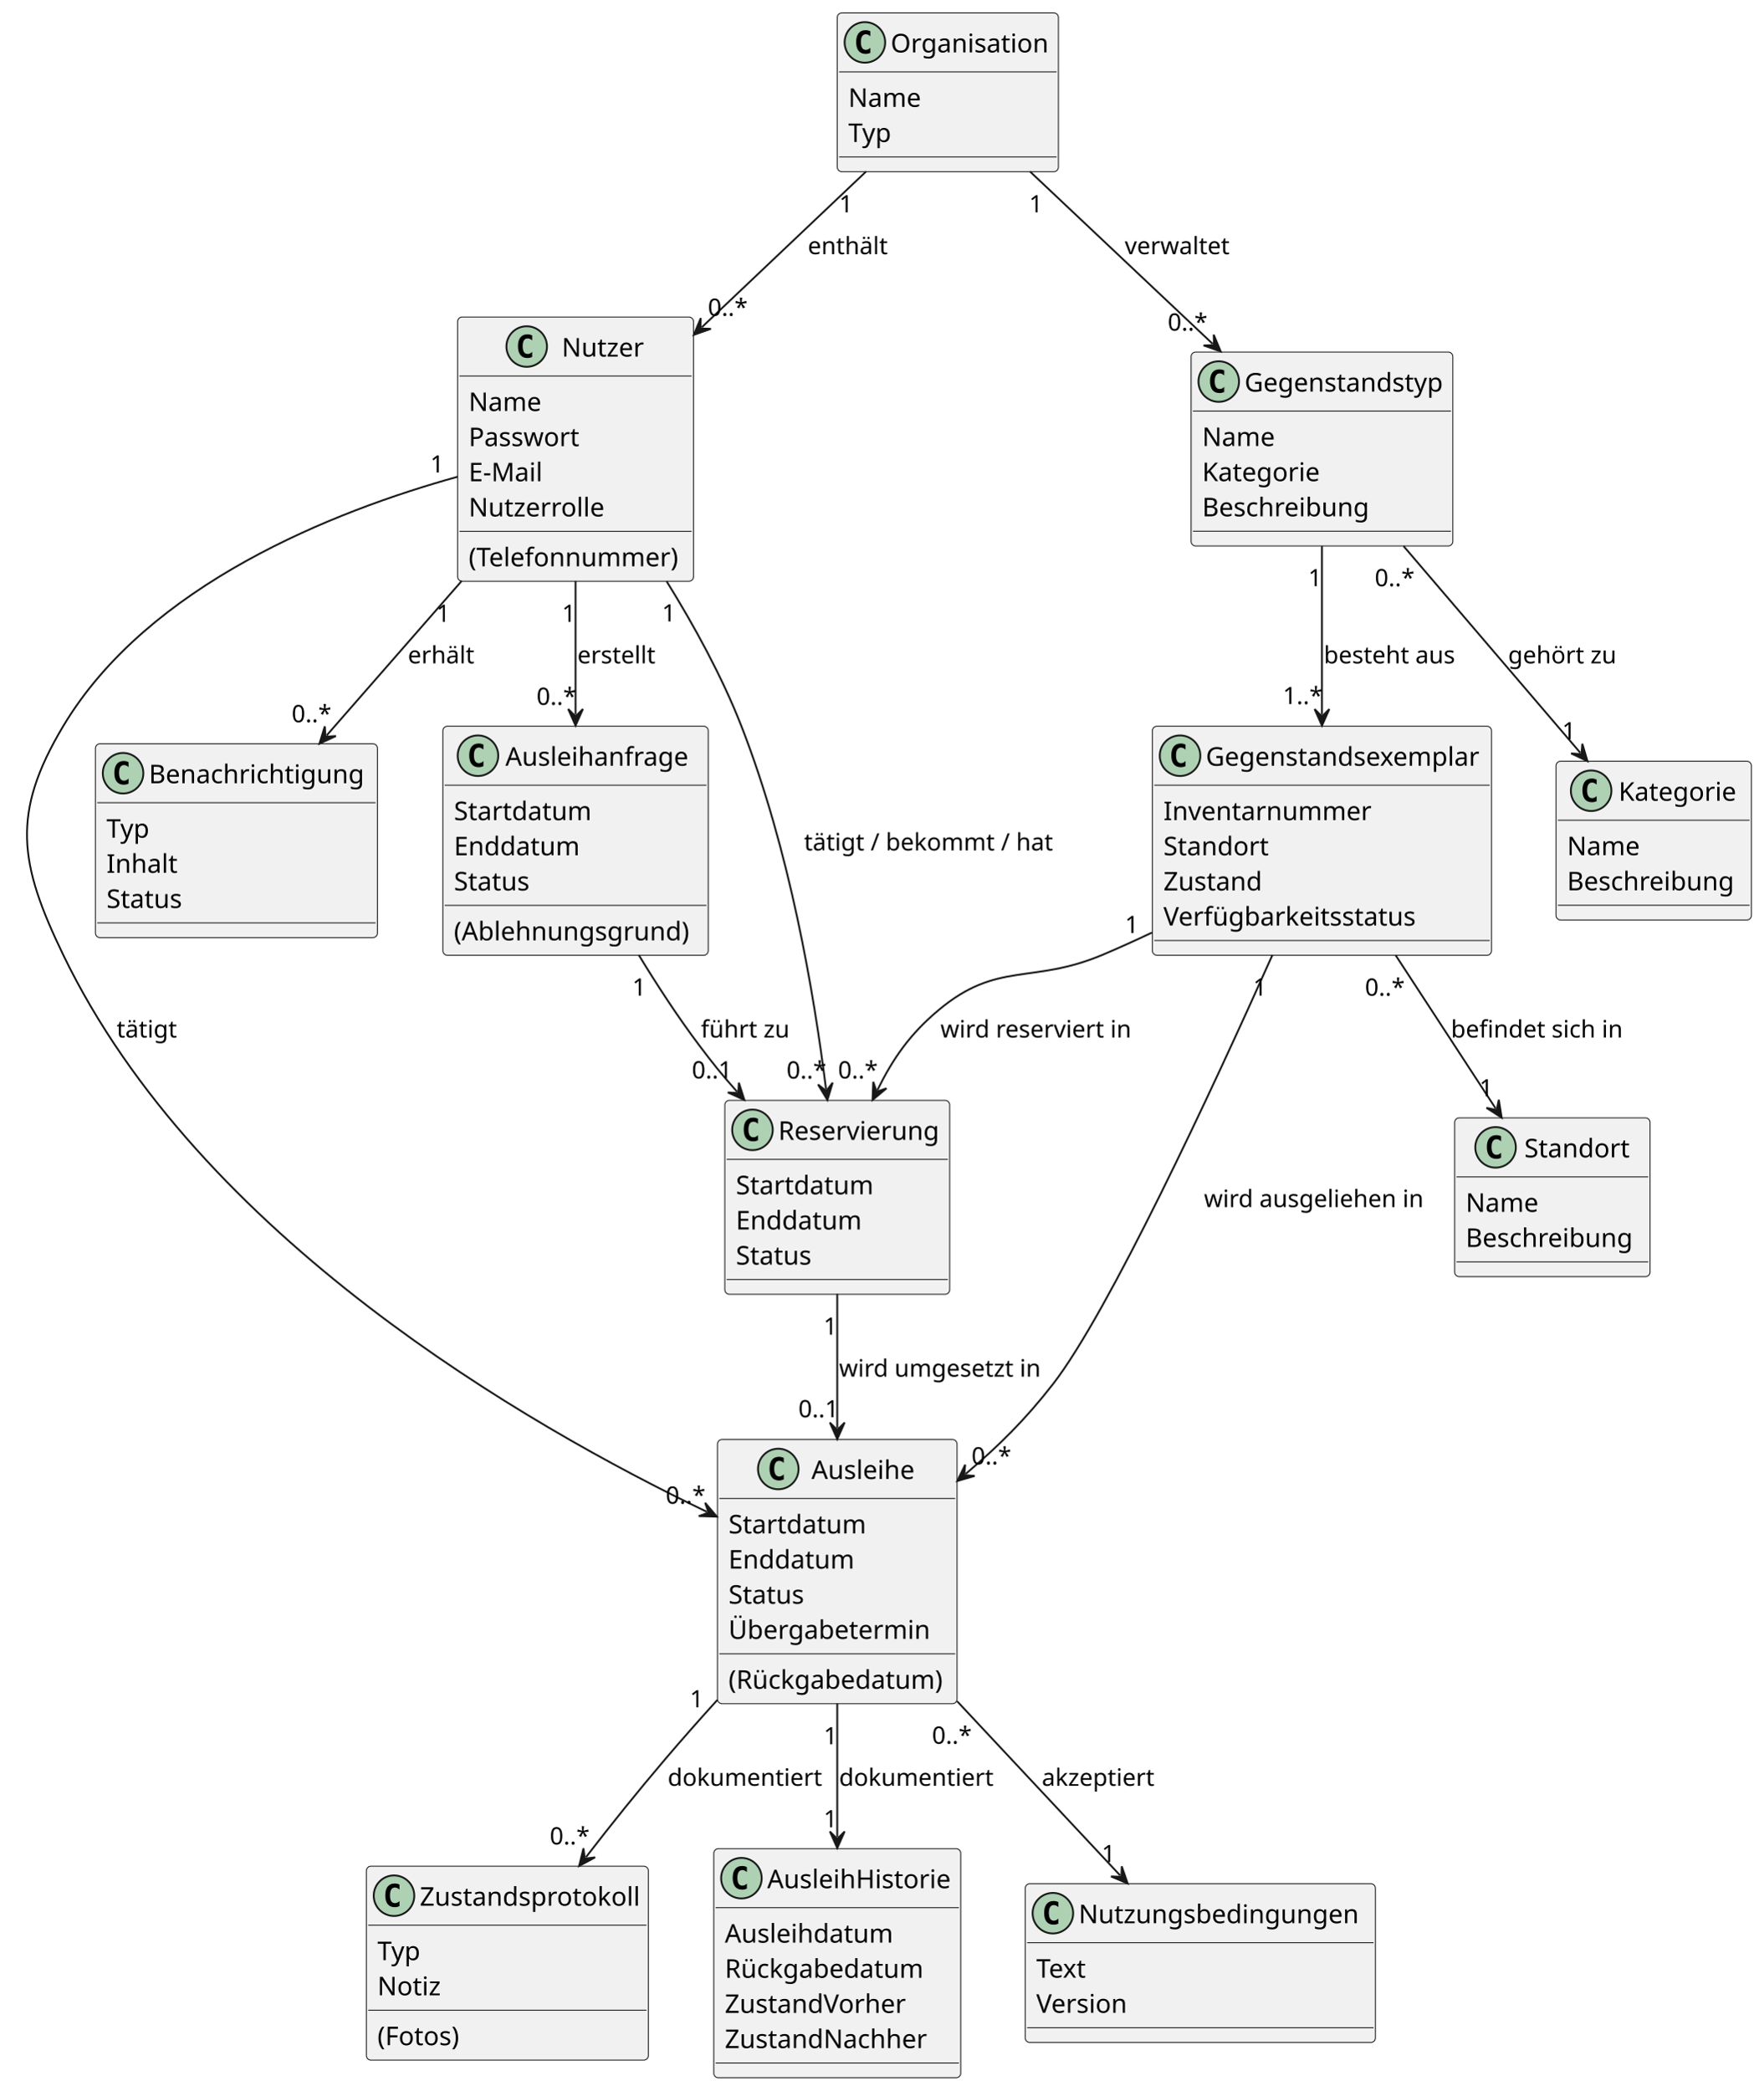
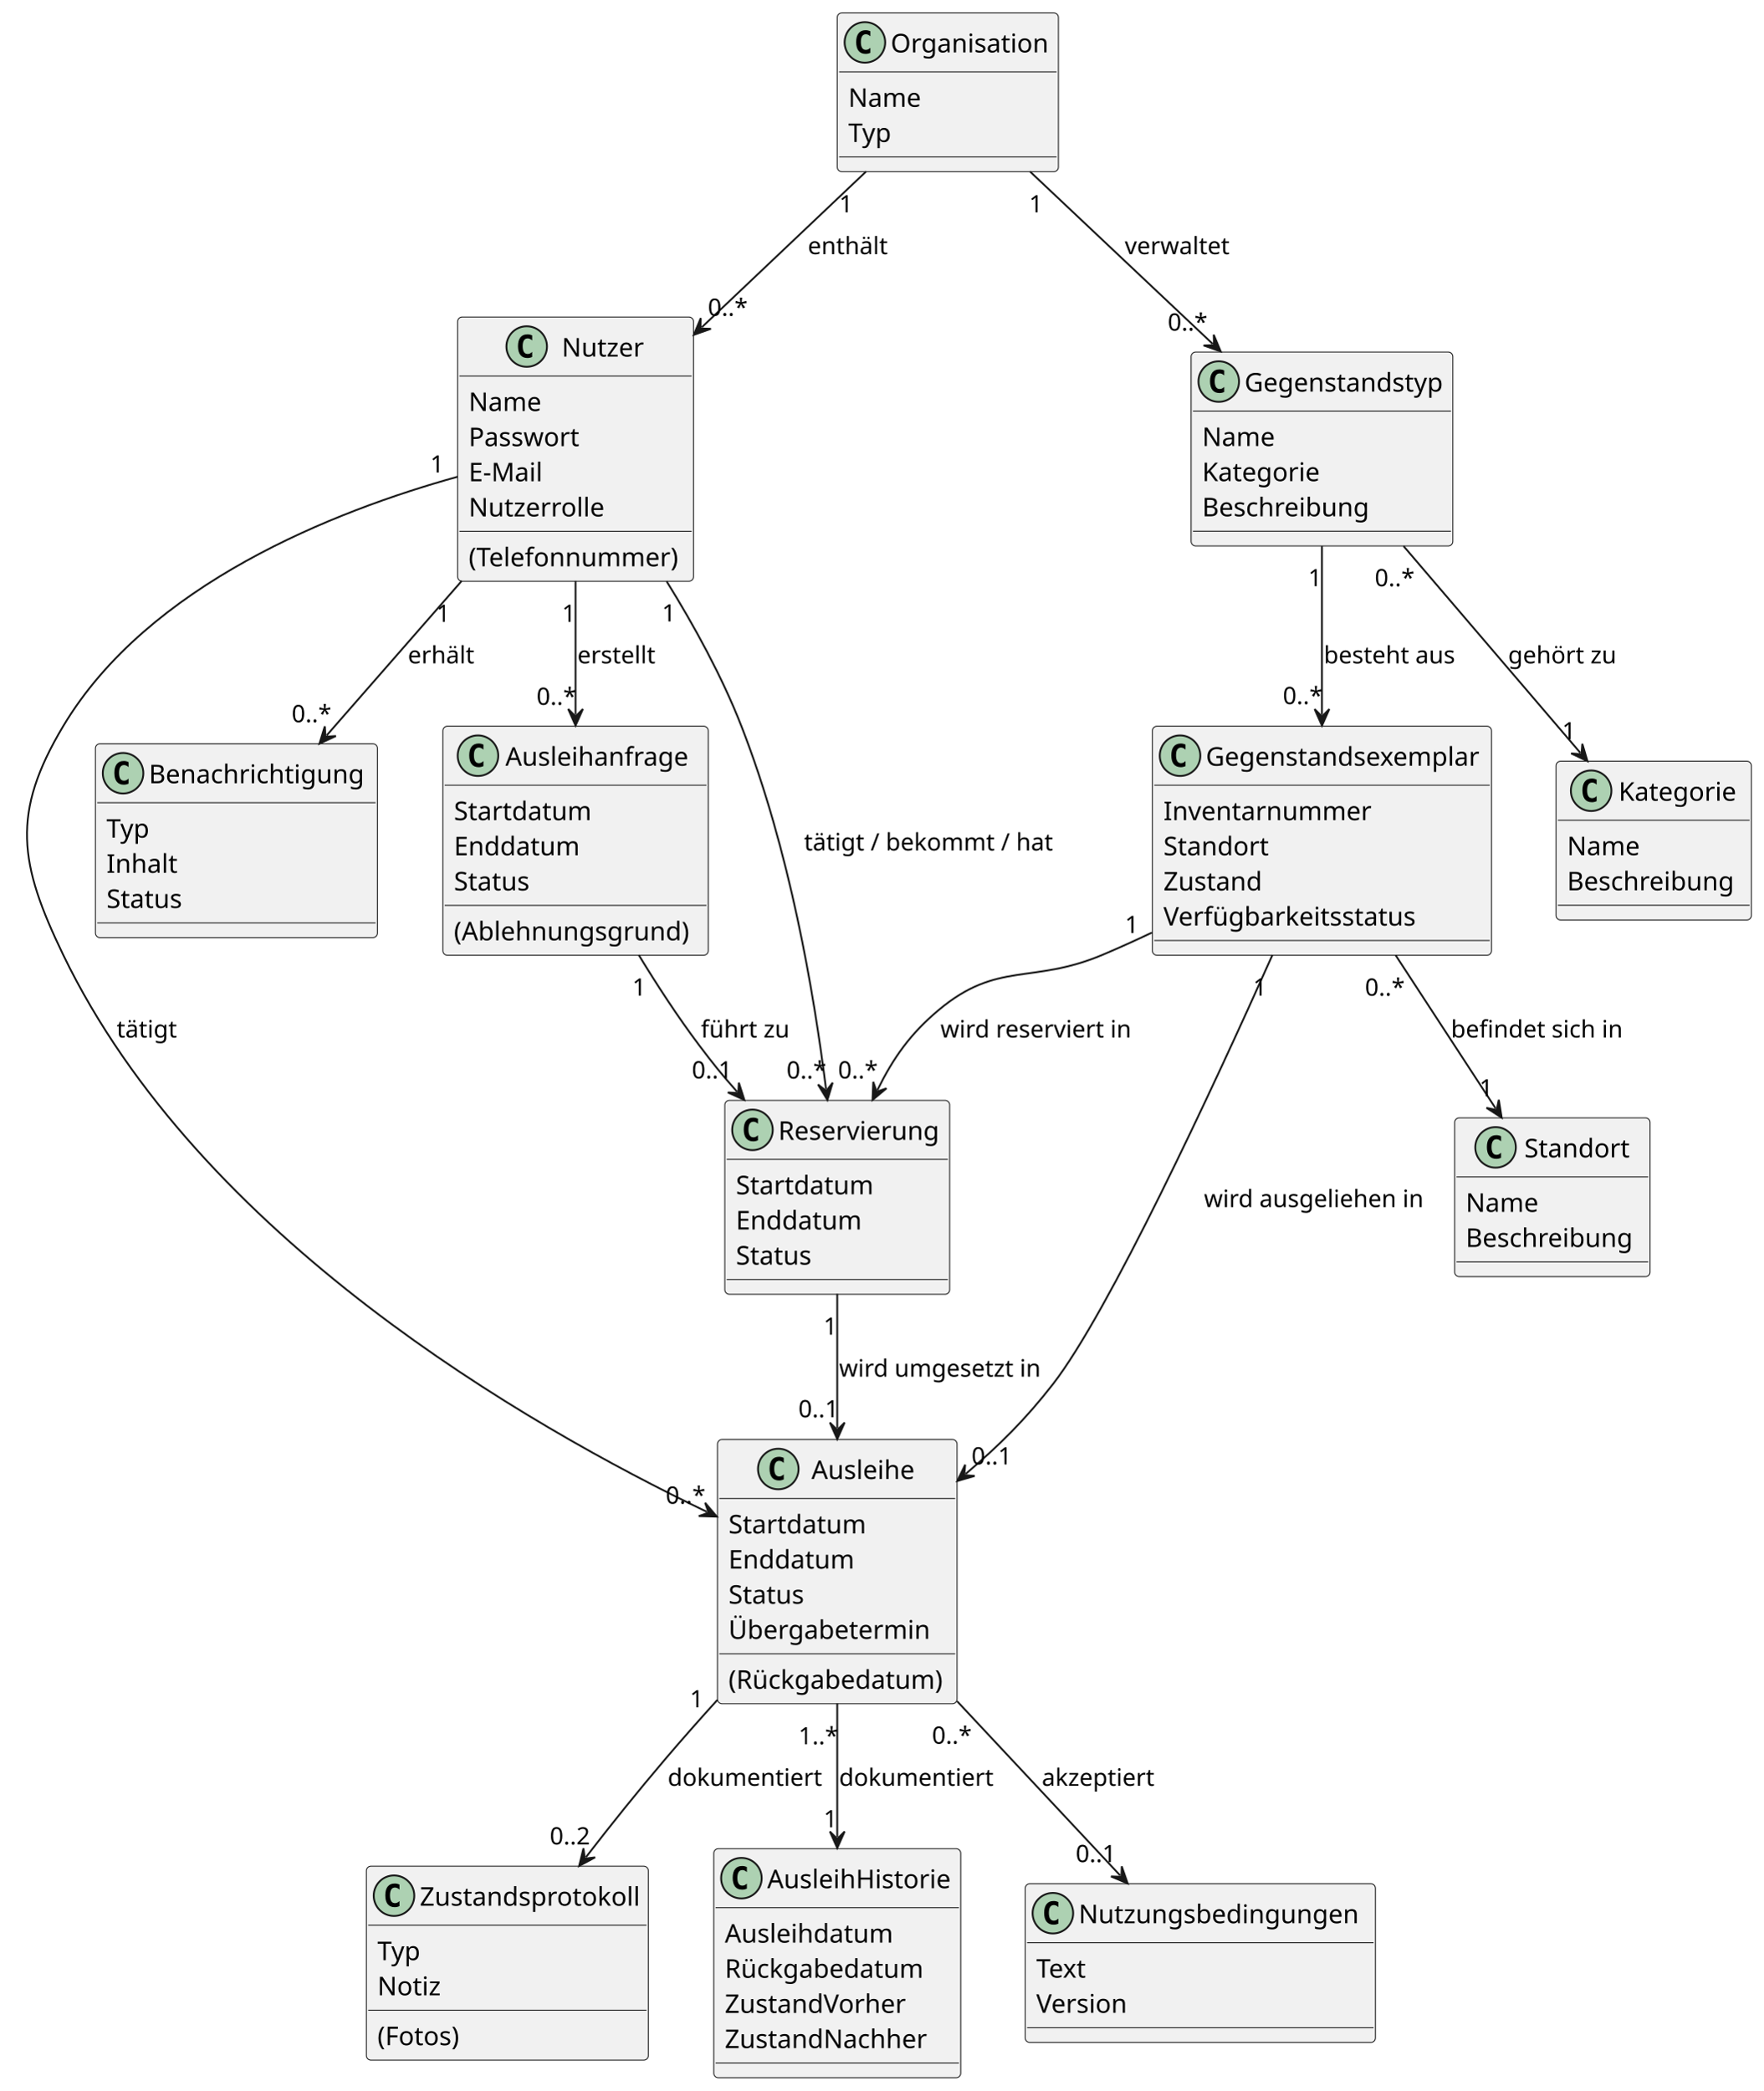
<svg xmlns="http://www.w3.org/2000/svg" contentStyleType="text/css" height="1134px" preserveAspectRatio="none" style="width:957px;height:1134px;background:#FFFFFF;" version="1.1" viewBox="0 0 957 1134" width="957px" zoomAndPan="magnify">
  <defs />
  <g>
    <g id="elem_Nutzer">
      <rect codeLine="2" fill="#F1F1F1" height="143.34" id="Nutzer" rx="2.5" ry="2.5" style="stroke:#181818;stroke-width:0.5;" width="128" x="248.27" y="172" />
      <ellipse cx="285.77" cy="188" fill="#ADD1B2" rx="11" ry="11" style="stroke:#181818;stroke-width:1.0;" />
      <path d="M288.739,193.641 Q288.161,193.938 287.52,194.078 Q286.879,194.234 286.176,194.234 Q283.676,194.234 282.348,192.594 Q281.036,190.938 281.036,187.812 Q281.036,184.688 282.348,183.031 Q283.676,181.375 286.176,181.375 Q286.879,181.375 287.52,181.531 Q288.176,181.688 288.739,181.984 L288.739,184.703 Q288.114,184.125 287.52,183.859 Q286.926,183.578 286.301,183.578 Q284.957,183.578 284.27,184.656 Q283.582,185.719 283.582,187.812 Q283.582,189.906 284.27,190.984 Q284.957,192.047 286.301,192.047 Q286.926,192.047 287.52,191.781 Q288.114,191.5 288.739,190.922 L288.739,193.641 Z " fill="#000000" />
      <text fill="#000000" font-family="sans-serif" font-size="14" lengthAdjust="spacing" textLength="46" x="304.77" y="193.432">Nutzer</text>
      <line style="stroke:#181818;stroke-width:0.5;" x1="249.27" x2="375.27" y1="204" y2="204" />
      <text fill="#000000" font-family="sans-serif" font-size="14" lengthAdjust="spacing" textLength="40" x="254.27" y="222.966">Name</text>
      <text fill="#000000" font-family="sans-serif" font-size="14" lengthAdjust="spacing" textLength="60" x="254.27" y="242.034">Passwort</text>
      <text fill="#000000" font-family="sans-serif" font-size="14" lengthAdjust="spacing" textLength="42" x="254.27" y="261.102">E-Mail</text>
      <text fill="#000000" font-family="sans-serif" font-size="14" lengthAdjust="spacing" textLength="76" x="254.27" y="280.17">Nutzerrolle</text>
      <line style="stroke:#181818;stroke-width:0.5;" x1="249.27" x2="375.27" y1="288.272" y2="288.272" />
      <text fill="#000000" font-family="sans-serif" font-size="14" lengthAdjust="spacing" textLength="116" x="254.27" y="307.238">(Telefonnummer)</text>
    </g>
    <g id="elem_Organisation">
      <rect codeLine="10" fill="#F1F1F1" height="86.136" id="Organisation" rx="2.5" ry="2.5" style="stroke:#181818;stroke-width:0.5;" width="120" x="454.27" y="7" />
      <ellipse cx="469.27" cy="23" fill="#ADD1B2" rx="11" ry="11" style="stroke:#181818;stroke-width:1.0;" />
      <path d="M472.239,28.641 Q471.661,28.938 471.02,29.078 Q470.379,29.234 469.676,29.234 Q467.176,29.234 465.848,27.594 Q464.536,25.938 464.536,22.812 Q464.536,19.688 465.848,18.031 Q467.176,16.375 469.676,16.375 Q470.379,16.375 471.02,16.531 Q471.676,16.688 472.239,16.984 L472.239,19.703 Q471.614,19.125 471.02,18.859 Q470.426,18.578 469.801,18.578 Q468.457,18.578 467.77,19.656 Q467.082,20.719 467.082,22.812 Q467.082,24.906 467.77,25.984 Q468.457,27.047 469.801,27.047 Q470.426,27.047 471.02,26.781 Q471.614,26.5 472.239,25.922 L472.239,28.641 Z " fill="#000000" />
      <text fill="#000000" font-family="sans-serif" font-size="14" lengthAdjust="spacing" textLength="88" x="483.27" y="28.432">Organisation</text>
      <line style="stroke:#181818;stroke-width:0.5;" x1="455.27" x2="573.27" y1="39" y2="39" />
      <text fill="#000000" font-family="sans-serif" font-size="14" lengthAdjust="spacing" textLength="40" x="460.27" y="57.966">Name</text>
      <text fill="#000000" font-family="sans-serif" font-size="14" lengthAdjust="spacing" textLength="24" x="460.27" y="77.034">Typ</text>
      <line style="stroke:#181818;stroke-width:0.5;" x1="455.27" x2="573.27" y1="85.136" y2="85.136" />
    </g>
    <g id="elem_Gegenstandstyp">
      <rect codeLine="15" fill="#F1F1F1" height="105.204" id="Gegenstandstyp" rx="2.5" ry="2.5" style="stroke:#181818;stroke-width:0.5;" width="142" x="646.27" y="191" />
      <ellipse cx="661.27" cy="207" fill="#ADD1B2" rx="11" ry="11" style="stroke:#181818;stroke-width:1.0;" />
      <path d="M664.239,212.641 Q663.661,212.938 663.02,213.078 Q662.379,213.234 661.676,213.234 Q659.176,213.234 657.848,211.594 Q656.536,209.938 656.536,206.812 Q656.536,203.688 657.848,202.031 Q659.176,200.375 661.676,200.375 Q662.379,200.375 663.02,200.531 Q663.676,200.688 664.239,200.984 L664.239,203.703 Q663.614,203.125 663.02,202.859 Q662.426,202.578 661.801,202.578 Q660.457,202.578 659.77,203.656 Q659.082,204.719 659.082,206.812 Q659.082,208.906 659.77,209.984 Q660.457,211.047 661.801,211.047 Q662.426,211.047 663.02,210.781 Q663.614,210.5 664.239,209.922 L664.239,212.641 Z " fill="#000000" />
      <text fill="#000000" font-family="sans-serif" font-size="14" lengthAdjust="spacing" textLength="110" x="675.27" y="212.432">Gegenstandstyp</text>
      <line style="stroke:#181818;stroke-width:0.5;" x1="647.27" x2="787.27" y1="223" y2="223" />
      <text fill="#000000" font-family="sans-serif" font-size="14" lengthAdjust="spacing" textLength="40" x="652.27" y="241.966">Name</text>
      <text fill="#000000" font-family="sans-serif" font-size="14" lengthAdjust="spacing" textLength="65" x="652.27" y="261.034">Kategorie</text>
      <text fill="#000000" font-family="sans-serif" font-size="14" lengthAdjust="spacing" textLength="94" x="652.27" y="280.102">Beschreibung</text>
      <line style="stroke:#181818;stroke-width:0.5;" x1="647.27" x2="787.27" y1="288.204" y2="288.204" />
    </g>
    <g id="elem_Gegenstandsexemplar">
      <rect codeLine="21" fill="#F1F1F1" height="124.272" id="Gegenstandsexemplar" rx="2.5" ry="2.5" style="stroke:#181818;stroke-width:0.5;" width="184" x="625.27" y="394" />
      <ellipse cx="640.27" cy="410" fill="#ADD1B2" rx="11" ry="11" style="stroke:#181818;stroke-width:1.0;" />
      <path d="M643.239,415.641 Q642.661,415.938 642.02,416.078 Q641.379,416.234 640.676,416.234 Q638.176,416.234 636.848,414.594 Q635.536,412.938 635.536,409.812 Q635.536,406.688 636.848,405.031 Q638.176,403.375 640.676,403.375 Q641.379,403.375 642.02,403.531 Q642.676,403.688 643.239,403.984 L643.239,406.703 Q642.614,406.125 642.02,405.859 Q641.426,405.578 640.801,405.578 Q639.457,405.578 638.77,406.656 Q638.082,407.719 638.082,409.812 Q638.082,411.906 638.77,412.984 Q639.457,414.047 640.801,414.047 Q641.426,414.047 642.02,413.781 Q642.614,413.5 643.239,412.922 L643.239,415.641 Z " fill="#000000" />
      <text fill="#000000" font-family="sans-serif" font-size="14" lengthAdjust="spacing" textLength="152" x="654.27" y="415.432">Gegenstandsexemplar</text>
      <line style="stroke:#181818;stroke-width:0.5;" x1="626.27" x2="808.27" y1="426" y2="426" />
      <text fill="#000000" font-family="sans-serif" font-size="14" lengthAdjust="spacing" textLength="115" x="631.27" y="444.966">Inventarnummer</text>
      <text fill="#000000" font-family="sans-serif" font-size="14" lengthAdjust="spacing" textLength="58" x="631.27" y="464.034">Standort</text>
      <text fill="#000000" font-family="sans-serif" font-size="14" lengthAdjust="spacing" textLength="55" x="631.27" y="483.102">Zustand</text>
      <text fill="#000000" font-family="sans-serif" font-size="14" lengthAdjust="spacing" textLength="140" x="631.27" y="502.17">Verfügbarkeitsstatus</text>
      <line style="stroke:#181818;stroke-width:0.5;" x1="626.27" x2="808.27" y1="510.272" y2="510.272" />
    </g>
    <g id="elem_Ausleihanfrage">
      <rect codeLine="28" fill="#F1F1F1" height="124.272" id="Ausleihanfrage" rx="2.5" ry="2.5" style="stroke:#181818;stroke-width:0.5;" width="144" x="240.27" y="394" />
      <ellipse cx="259.32" cy="410" fill="#ADD1B2" rx="11" ry="11" style="stroke:#181818;stroke-width:1.0;" />
      <path d="M262.289,415.641 Q261.711,415.938 261.07,416.078 Q260.429,416.234 259.726,416.234 Q257.226,416.234 255.898,414.594 Q254.586,412.938 254.586,409.812 Q254.586,406.688 255.898,405.031 Q257.226,403.375 259.726,403.375 Q260.429,403.375 261.07,403.531 Q261.726,403.688 262.289,403.984 L262.289,406.703 Q261.664,406.125 261.07,405.859 Q260.476,405.578 259.851,405.578 Q258.507,405.578 257.82,406.656 Q257.132,407.719 257.132,409.812 Q257.132,411.906 257.82,412.984 Q258.507,414.047 259.851,414.047 Q260.476,414.047 261.07,413.781 Q261.664,413.5 262.289,412.922 L262.289,415.641 Z " fill="#000000" />
      <text fill="#000000" font-family="sans-serif" font-size="14" lengthAdjust="spacing" textLength="103" x="274.22" y="415.432">Ausleihanfrage</text>
      <line style="stroke:#181818;stroke-width:0.5;" x1="241.27" x2="383.27" y1="426" y2="426" />
      <text fill="#000000" font-family="sans-serif" font-size="14" lengthAdjust="spacing" textLength="76" x="246.27" y="444.966">Startdatum</text>
      <text fill="#000000" font-family="sans-serif" font-size="14" lengthAdjust="spacing" textLength="70" x="246.27" y="464.034">Enddatum</text>
      <text fill="#000000" font-family="sans-serif" font-size="14" lengthAdjust="spacing" textLength="42" x="246.27" y="483.102">Status</text>
      <line style="stroke:#181818;stroke-width:0.5;" x1="241.27" x2="383.27" y1="491.204" y2="491.204" />
      <text fill="#000000" font-family="sans-serif" font-size="14" lengthAdjust="spacing" textLength="132" x="246.27" y="510.17">(Ablehnungsgrund)</text>
    </g>
    <g id="elem_Ausleihe">
      <rect codeLine="36" fill="#F1F1F1" height="143.34" id="Ausleihe" rx="2.5" ry="2.5" style="stroke:#181818;stroke-width:0.5;" width="130" x="389.27" y="781" />
      <ellipse cx="422.27" cy="797" fill="#ADD1B2" rx="11" ry="11" style="stroke:#181818;stroke-width:1.0;" />
      <path d="M425.239,802.641 Q424.661,802.938 424.02,803.078 Q423.379,803.234 422.676,803.234 Q420.176,803.234 418.848,801.594 Q417.536,799.938 417.536,796.812 Q417.536,793.688 418.848,792.031 Q420.176,790.375 422.676,790.375 Q423.379,790.375 424.02,790.531 Q424.676,790.688 425.239,790.984 L425.239,793.703 Q424.614,793.125 424.02,792.859 Q423.426,792.578 422.801,792.578 Q421.457,792.578 420.77,793.656 Q420.082,794.719 420.082,796.812 Q420.082,798.906 420.77,799.984 Q421.457,801.047 422.801,801.047 Q423.426,801.047 424.02,800.781 Q424.614,800.5 425.239,799.922 L425.239,802.641 Z " fill="#000000" />
      <text fill="#000000" font-family="sans-serif" font-size="14" lengthAdjust="spacing" textLength="58" x="440.27" y="802.432">Ausleihe</text>
      <line style="stroke:#181818;stroke-width:0.5;" x1="390.27" x2="518.27" y1="813" y2="813" />
      <text fill="#000000" font-family="sans-serif" font-size="14" lengthAdjust="spacing" textLength="76" x="395.27" y="831.966">Startdatum</text>
      <text fill="#000000" font-family="sans-serif" font-size="14" lengthAdjust="spacing" textLength="70" x="395.27" y="851.034">Enddatum</text>
      <text fill="#000000" font-family="sans-serif" font-size="14" lengthAdjust="spacing" textLength="42" x="395.27" y="870.102">Status</text>
      <text fill="#000000" font-family="sans-serif" font-size="14" lengthAdjust="spacing" textLength="112" x="395.27" y="889.17">Übergabetermin</text>
      <line style="stroke:#181818;stroke-width:0.5;" x1="390.27" x2="518.27" y1="897.272" y2="897.272" />
      <text fill="#000000" font-family="sans-serif" font-size="14" lengthAdjust="spacing" textLength="118" x="395.27" y="916.238">(Rückgabedatum)</text>
    </g>
    <g id="elem_Reservierung">
      <rect codeLine="44" fill="#F1F1F1" height="105.204" id="Reservierung" rx="2.5" ry="2.5" style="stroke:#181818;stroke-width:0.5;" width="122" x="393.27" y="597" />
      <ellipse cx="408.27" cy="613" fill="#ADD1B2" rx="11" ry="11" style="stroke:#181818;stroke-width:1.0;" />
      <path d="M411.239,618.641 Q410.661,618.938 410.02,619.078 Q409.379,619.234 408.676,619.234 Q406.176,619.234 404.848,617.594 Q403.536,615.938 403.536,612.812 Q403.536,609.688 404.848,608.031 Q406.176,606.375 408.676,606.375 Q409.379,606.375 410.02,606.531 Q410.676,606.688 411.239,606.984 L411.239,609.703 Q410.614,609.125 410.02,608.859 Q409.426,608.578 408.801,608.578 Q407.457,608.578 406.77,609.656 Q406.082,610.719 406.082,612.812 Q406.082,614.906 406.77,615.984 Q407.457,617.047 408.801,617.047 Q409.426,617.047 410.02,616.781 Q410.614,616.5 411.239,615.922 L411.239,618.641 Z " fill="#000000" />
      <text fill="#000000" font-family="sans-serif" font-size="14" lengthAdjust="spacing" textLength="90" x="422.27" y="618.432">Reservierung</text>
      <line style="stroke:#181818;stroke-width:0.5;" x1="394.27" x2="514.27" y1="629" y2="629" />
      <text fill="#000000" font-family="sans-serif" font-size="14" lengthAdjust="spacing" textLength="76" x="399.27" y="647.966">Startdatum</text>
      <text fill="#000000" font-family="sans-serif" font-size="14" lengthAdjust="spacing" textLength="70" x="399.27" y="667.034">Enddatum</text>
      <text fill="#000000" font-family="sans-serif" font-size="14" lengthAdjust="spacing" textLength="42" x="399.27" y="686.102">Status</text>
      <line style="stroke:#181818;stroke-width:0.5;" x1="394.27" x2="514.27" y1="694.204" y2="694.204" />
    </g>
    <g id="elem_Zustandsprotokoll">
      <rect codeLine="50" fill="#F1F1F1" height="105.204" id="Zustandsprotokoll" rx="2.5" ry="2.5" style="stroke:#181818;stroke-width:0.5;" width="153" x="198.77" y="1012.5" />
      <ellipse cx="213.77" cy="1028.5" fill="#ADD1B2" rx="11" ry="11" style="stroke:#181818;stroke-width:1.0;" />
      <path d="M216.739,1034.141 Q216.161,1034.438 215.52,1034.578 Q214.879,1034.734 214.176,1034.734 Q211.676,1034.734 210.348,1033.094 Q209.036,1031.438 209.036,1028.312 Q209.036,1025.188 210.348,1023.531 Q211.676,1021.875 214.176,1021.875 Q214.879,1021.875 215.52,1022.031 Q216.176,1022.188 216.739,1022.484 L216.739,1025.203 Q216.114,1024.625 215.52,1024.359 Q214.926,1024.078 214.301,1024.078 Q212.958,1024.078 212.27,1025.156 Q211.583,1026.219 211.583,1028.312 Q211.583,1030.406 212.27,1031.484 Q212.958,1032.547 214.301,1032.547 Q214.926,1032.547 215.52,1032.281 Q216.114,1032 216.739,1031.422 L216.739,1034.141 Z " fill="#000000" />
      <text fill="#000000" font-family="sans-serif" font-size="14" lengthAdjust="spacing" textLength="121" x="227.77" y="1033.932">Zustandsprotokoll</text>
      <line style="stroke:#181818;stroke-width:0.5;" x1="199.77" x2="350.77" y1="1044.5" y2="1044.5" />
      <text fill="#000000" font-family="sans-serif" font-size="14" lengthAdjust="spacing" textLength="24" x="204.77" y="1063.466">Typ</text>
      <text fill="#000000" font-family="sans-serif" font-size="14" lengthAdjust="spacing" textLength="35" x="204.77" y="1082.534">Notiz</text>
      <line style="stroke:#181818;stroke-width:0.5;" x1="199.77" x2="350.77" y1="1090.636" y2="1090.636" />
      <text fill="#000000" font-family="sans-serif" font-size="14" lengthAdjust="spacing" textLength="43" x="204.77" y="1109.602">(Fotos)</text>
    </g>
    <g id="elem_Benachrichtigung">
      <rect codeLine="56" fill="#F1F1F1" height="105.204" id="Benachrichtigung" rx="2.5" ry="2.5" style="stroke:#181818;stroke-width:0.5;" width="153" x="51.77" y="403.5" />
      <ellipse cx="66.77" cy="419.5" fill="#ADD1B2" rx="11" ry="11" style="stroke:#181818;stroke-width:1.0;" />
      <path d="M69.739,425.141 Q69.161,425.438 68.52,425.578 Q67.879,425.734 67.176,425.734 Q64.676,425.734 63.348,424.094 Q62.036,422.438 62.036,419.312 Q62.036,416.188 63.348,414.531 Q64.676,412.875 67.176,412.875 Q67.879,412.875 68.52,413.031 Q69.176,413.188 69.739,413.484 L69.739,416.203 Q69.114,415.625 68.52,415.359 Q67.926,415.078 67.301,415.078 Q65.957,415.078 65.27,416.156 Q64.582,417.219 64.582,419.312 Q64.582,421.406 65.27,422.484 Q65.957,423.547 67.301,423.547 Q67.926,423.547 68.52,423.281 Q69.114,423 69.739,422.422 L69.739,425.141 Z " fill="#000000" />
      <text fill="#000000" font-family="sans-serif" font-size="14" lengthAdjust="spacing" textLength="121" x="80.77" y="424.932">Benachrichtigung</text>
      <line style="stroke:#181818;stroke-width:0.5;" x1="52.77" x2="203.77" y1="435.5" y2="435.5" />
      <text fill="#000000" font-family="sans-serif" font-size="14" lengthAdjust="spacing" textLength="24" x="57.77" y="454.466">Typ</text>
      <text fill="#000000" font-family="sans-serif" font-size="14" lengthAdjust="spacing" textLength="40" x="57.77" y="473.534">Inhalt</text>
      <text fill="#000000" font-family="sans-serif" font-size="14" lengthAdjust="spacing" textLength="42" x="57.77" y="492.602">Status</text>
      <line style="stroke:#181818;stroke-width:0.5;" x1="52.77" x2="203.77" y1="500.704" y2="500.704" />
    </g>
    <g id="elem_AusleihHistorie">
      <rect codeLine="64" fill="#F1F1F1" height="124.272" id="AusleihHistorie" rx="2.5" ry="2.5" style="stroke:#181818;stroke-width:0.5;" width="134" x="387.27" y="1003" />
      <ellipse cx="402.27" cy="1019" fill="#ADD1B2" rx="11" ry="11" style="stroke:#181818;stroke-width:1.0;" />
      <path d="M405.239,1024.641 Q404.661,1024.938 404.02,1025.078 Q403.379,1025.234 402.676,1025.234 Q400.176,1025.234 398.848,1023.594 Q397.536,1021.938 397.536,1018.812 Q397.536,1015.688 398.848,1014.031 Q400.176,1012.375 402.676,1012.375 Q403.379,1012.375 404.02,1012.531 Q404.676,1012.688 405.239,1012.984 L405.239,1015.703 Q404.614,1015.125 404.02,1014.859 Q403.426,1014.578 402.801,1014.578 Q401.457,1014.578 400.77,1015.656 Q400.082,1016.719 400.082,1018.812 Q400.082,1020.906 400.77,1021.984 Q401.457,1023.047 402.801,1023.047 Q403.426,1023.047 404.02,1022.781 Q404.614,1022.5 405.239,1021.922 L405.239,1024.641 Z " fill="#000000" />
      <text fill="#000000" font-family="sans-serif" font-size="14" lengthAdjust="spacing" textLength="102" x="416.27" y="1024.432">AusleihHistorie</text>
      <line style="stroke:#181818;stroke-width:0.5;" x1="388.27" x2="520.27" y1="1035" y2="1035" />
      <text fill="#000000" font-family="sans-serif" font-size="14" lengthAdjust="spacing" textLength="94" x="393.27" y="1053.966">Ausleihdatum</text>
      <text fill="#000000" font-family="sans-serif" font-size="14" lengthAdjust="spacing" textLength="110" x="393.27" y="1073.034">Rückgabedatum</text>
      <text fill="#000000" font-family="sans-serif" font-size="14" lengthAdjust="spacing" textLength="100" x="393.27" y="1092.102">ZustandVorher</text>
      <text fill="#000000" font-family="sans-serif" font-size="14" lengthAdjust="spacing" textLength="113" x="393.27" y="1111.17">ZustandNachher</text>
      <line style="stroke:#181818;stroke-width:0.5;" x1="388.27" x2="520.27" y1="1119.272" y2="1119.272" />
    </g>
    <g id="elem_Standort">
      <rect codeLine="71" fill="#F1F1F1" height="86.136" id="Standort" rx="2.5" ry="2.5" style="stroke:#181818;stroke-width:0.5;" width="106" x="789.27" y="606.5" />
      <ellipse cx="811.47" cy="622.5" fill="#ADD1B2" rx="11" ry="11" style="stroke:#181818;stroke-width:1.0;" />
      <path d="M814.439,628.141 Q813.861,628.438 813.22,628.578 Q812.579,628.734 811.876,628.734 Q809.376,628.734 808.048,627.094 Q806.736,625.438 806.736,622.312 Q806.736,619.188 808.048,617.531 Q809.376,615.875 811.876,615.875 Q812.579,615.875 813.22,616.031 Q813.876,616.188 814.439,616.484 L814.439,619.203 Q813.814,618.625 813.22,618.359 Q812.626,618.078 812.001,618.078 Q810.658,618.078 809.97,619.156 Q809.283,620.219 809.283,622.312 Q809.283,624.406 809.97,625.484 Q810.658,626.547 812.001,626.547 Q812.626,626.547 813.22,626.281 Q813.814,626 814.439,625.422 L814.439,628.141 Z " fill="#000000" />
      <text fill="#000000" font-family="sans-serif" font-size="14" lengthAdjust="spacing" textLength="58" x="827.07" y="627.932">Standort</text>
      <line style="stroke:#181818;stroke-width:0.5;" x1="790.27" x2="894.27" y1="638.5" y2="638.5" />
      <text fill="#000000" font-family="sans-serif" font-size="14" lengthAdjust="spacing" textLength="40" x="795.27" y="657.466">Name</text>
      <text fill="#000000" font-family="sans-serif" font-size="14" lengthAdjust="spacing" textLength="94" x="795.27" y="676.534">Beschreibung</text>
      <line style="stroke:#181818;stroke-width:0.5;" x1="790.27" x2="894.27" y1="684.636" y2="684.636" />
    </g>
    <g id="elem_Kategorie">
      <rect codeLine="76" fill="#F1F1F1" height="86.136" id="Kategorie" rx="2.5" ry="2.5" style="stroke:#181818;stroke-width:0.5;" width="106" x="844.27" y="413" />
      <ellipse cx="863.32" cy="429" fill="#ADD1B2" rx="11" ry="11" style="stroke:#181818;stroke-width:1.0;" />
      <path d="M866.289,434.641 Q865.711,434.938 865.07,435.078 Q864.429,435.234 863.726,435.234 Q861.226,435.234 859.898,433.594 Q858.586,431.938 858.586,428.812 Q858.586,425.688 859.898,424.031 Q861.226,422.375 863.726,422.375 Q864.429,422.375 865.07,422.531 Q865.726,422.688 866.289,422.984 L866.289,425.703 Q865.664,425.125 865.07,424.859 Q864.476,424.578 863.851,424.578 Q862.508,424.578 861.82,425.656 Q861.133,426.719 861.133,428.812 Q861.133,430.906 861.82,431.984 Q862.508,433.047 863.851,433.047 Q864.476,433.047 865.07,432.781 Q865.664,432.5 866.289,431.922 L866.289,434.641 Z " fill="#000000" />
      <text fill="#000000" font-family="sans-serif" font-size="14" lengthAdjust="spacing" textLength="65" x="878.22" y="434.432">Kategorie</text>
      <line style="stroke:#181818;stroke-width:0.5;" x1="845.27" x2="949.27" y1="445" y2="445" />
      <text fill="#000000" font-family="sans-serif" font-size="14" lengthAdjust="spacing" textLength="40" x="850.27" y="463.966">Name</text>
      <text fill="#000000" font-family="sans-serif" font-size="14" lengthAdjust="spacing" textLength="94" x="850.27" y="483.034">Beschreibung</text>
      <line style="stroke:#181818;stroke-width:0.5;" x1="845.27" x2="949.27" y1="491.136" y2="491.136" />
    </g>
    <g id="elem_Nutzungsbedingungen">
      <rect codeLine="81" fill="#F1F1F1" height="86.136" id="Nutzungsbedingungen" rx="2.5" ry="2.5" style="stroke:#181818;stroke-width:0.5;" width="190" x="556.27" y="1022" />
      <ellipse cx="571.27" cy="1038" fill="#ADD1B2" rx="11" ry="11" style="stroke:#181818;stroke-width:1.0;" />
      <path d="M574.239,1043.641 Q573.661,1043.938 573.02,1044.078 Q572.379,1044.234 571.676,1044.234 Q569.176,1044.234 567.848,1042.594 Q566.536,1040.938 566.536,1037.812 Q566.536,1034.688 567.848,1033.031 Q569.176,1031.375 571.676,1031.375 Q572.379,1031.375 573.02,1031.531 Q573.676,1031.688 574.239,1031.984 L574.239,1034.703 Q573.614,1034.125 573.02,1033.859 Q572.426,1033.578 571.801,1033.578 Q570.457,1033.578 569.77,1034.656 Q569.082,1035.719 569.082,1037.812 Q569.082,1039.906 569.77,1040.984 Q570.457,1042.047 571.801,1042.047 Q572.426,1042.047 573.02,1041.781 Q573.614,1041.5 574.239,1040.922 L574.239,1043.641 Z " fill="#000000" />
      <text fill="#000000" font-family="sans-serif" font-size="14" lengthAdjust="spacing" textLength="158" x="585.27" y="1043.432">Nutzungsbedingungen</text>
      <line style="stroke:#181818;stroke-width:0.5;" x1="557.27" x2="745.27" y1="1054" y2="1054" />
      <text fill="#000000" font-family="sans-serif" font-size="14" lengthAdjust="spacing" textLength="28" x="562.27" y="1072.966">Text</text>
      <text fill="#000000" font-family="sans-serif" font-size="14" lengthAdjust="spacing" textLength="50" x="562.27" y="1092.034">Version</text>
      <line style="stroke:#181818;stroke-width:0.5;" x1="557.27" x2="745.27" y1="1100.136" y2="1100.136" />
    </g>
    <g id="link_Nutzer_Ausleihanfrage">
      <path codeLine="86" d="M312.27,315.18 C312.27,340.62 312.27,363.09 312.27,387.67 " fill="none" id="Nutzer-to-Ausleihanfrage" style="stroke:#181818;stroke-width:1.0;" />
      <polygon fill="#181818" points="312.27,393.67,316.27,384.67,312.27,388.67,308.27,384.67,312.27,393.67" style="stroke:#181818;stroke-width:1.0;" />
      <text fill="#000000" font-family="sans-serif" font-size="13" lengthAdjust="spacing" textLength="41" x="313.27" y="359.897">erstellt</text>
      <text fill="#000000" font-family="sans-serif" font-size="13" lengthAdjust="spacing" textLength="7" x="304.909" y="337.365">1</text>
      <text fill="#000000" font-family="sans-serif" font-size="13" lengthAdjust="spacing" textLength="20" x="291.114" y="382.402">0..*</text>
    </g>
    <g id="link_Nutzer_Ausleihe">
      <path codeLine="87" d="M248.23,258.66 C181.5,277.2 80.37,316.86 34.27,394 C6,441.31 10.3,468.37 34.27,518 C108.26,671.23 285.231,773.043 383.551,820.253 " fill="none" id="Nutzer-to-Ausleihe" style="stroke:#181818;stroke-width:1.0;" />
      <polygon fill="#181818" points="388.96,822.85,382.578,815.348,384.453,820.686,379.115,822.56,388.96,822.85" style="stroke:#181818;stroke-width:1.0;" />
      <text fill="#000000" font-family="sans-serif" font-size="13" lengthAdjust="spacing" textLength="33" x="63.27" y="562.897">tätigt</text>
      <text fill="#000000" font-family="sans-serif" font-size="13" lengthAdjust="spacing" textLength="7" x="233.421" y="256.348">1</text>
      <text fill="#000000" font-family="sans-serif" font-size="13" lengthAdjust="spacing" textLength="20" x="361.194" y="815.832">0..*</text>
    </g>
    <g id="link_Nutzer_Reservierung">
      <path codeLine="88" d="M361.65,315.32 C376.57,339.39 391.76,367.04 402.27,394 C428.56,461.44 441.57,538.397 448.18,590.877 " fill="none" id="Nutzer-to-Reservierung" style="stroke:#181818;stroke-width:1.0;" />
      <polygon fill="#181818" points="448.93,596.83,451.774,587.401,448.305,591.869,443.837,588.4,448.93,596.83" style="stroke:#181818;stroke-width:1.0;" />
      <text fill="#000000" font-family="sans-serif" font-size="13" lengthAdjust="spacing" textLength="134" x="436.27" y="461.397">tätigt / bekommt / hat</text>
      <text fill="#000000" font-family="sans-serif" font-size="13" lengthAdjust="spacing" textLength="7" x="359.166" y="337.142">1</text>
      <text fill="#000000" font-family="sans-serif" font-size="13" lengthAdjust="spacing" textLength="20" x="426.773" y="585.16">0..*</text>
    </g>
    <g id="link_Organisation_Nutzer">
      <path codeLine="89" d="M469.94,93.03 C442.53,119.01 411.245,148.673 380.785,177.542 " fill="none" id="Organisation-to-Nutzer" style="stroke:#181818;stroke-width:1.0;" />
      <polygon fill="#181818" points="376.43,181.67,385.714,178.382,380.059,178.231,380.211,172.576,376.43,181.67" style="stroke:#181818;stroke-width:1.0;" />
      <text fill="#000000" font-family="sans-serif" font-size="13" lengthAdjust="spacing" textLength="43" x="438.27" y="137.897">enthält</text>
      <text fill="#000000" font-family="sans-serif" font-size="13" lengthAdjust="spacing" textLength="7" x="455.317" y="115.185">1</text>
      <text fill="#000000" font-family="sans-serif" font-size="13" lengthAdjust="spacing" textLength="20" x="384.078" y="171.333">0..*</text>
    </g>
    <g id="link_Organisation_Gegenstandstyp">
      <path codeLine="90" d="M558.82,93.03 C589.28,121.76 625.495,155.923 657.966,186.553 " fill="none" id="Organisation-to-Gegenstandstyp" style="stroke:#181818;stroke-width:1.0;" />
      <polygon fill="#181818" points="662.33,190.67,658.528,181.585,658.693,187.239,653.038,187.404,662.33,190.67" style="stroke:#181818;stroke-width:1.0;" />
      <text fill="#000000" font-family="sans-serif" font-size="13" lengthAdjust="spacing" textLength="56" x="610.27" y="137.897">verwaltet</text>
      <text fill="#000000" font-family="sans-serif" font-size="13" lengthAdjust="spacing" textLength="7" x="558.362" y="115.185">1</text>
      <text fill="#000000" font-family="sans-serif" font-size="13" lengthAdjust="spacing" textLength="20" x="633.604" y="179.359">0..*</text>
    </g>
    <g id="link_Gegenstandstyp_Gegenstandsexemplar">
      <path codeLine="91" d="M717.27,296.26 C717.27,325.72 717.27,356.8 717.27,387.7 " fill="none" id="Gegenstandstyp-to-Gegenstandsexemplar" style="stroke:#181818;stroke-width:1.0;" />
      <polygon fill="#181818" points="717.27,393.7,721.27,384.7,717.27,388.7,713.27,384.7,717.27,393.7" style="stroke:#181818;stroke-width:1.0;" />
      <text fill="#000000" font-family="sans-serif" font-size="13" lengthAdjust="spacing" textLength="70" x="718.27" y="359.897">besteht aus</text>
      <text fill="#000000" font-family="sans-serif" font-size="13" lengthAdjust="spacing" textLength="7" x="709.822" y="318.038">1</text>
-       <text fill="#000000" font-family="sans-serif" font-size="13" lengthAdjust="spacing" textLength="20" x="696.051" y="381.995">1..*</text>
+       <text fill="#000000" font-family="sans-serif" font-size="13" lengthAdjust="spacing" textLength="20" x="696.051" y="381.995">0..*</text>
    </g>
    <g id="link_Gegenstandsexemplar_Reservierung">
      <path codeLine="92" d="M625,505.97 C616.05,510.22 607.04,514.3 598.27,518 C559.81,534.23 541.26,521.19 509.27,548 C493.87,560.9 484.717,573.891 476.067,591.401 " fill="none" id="Gegenstandsexemplar-to-Reservierung" style="stroke:#181818;stroke-width:1.0;" />
      <polygon fill="#181818" points="473.41,596.78,480.982,590.482,475.625,592.297,473.81,586.939,473.41,596.78" style="stroke:#181818;stroke-width:1.0;" />
      <text fill="#000000" font-family="sans-serif" font-size="13" lengthAdjust="spacing" textLength="100" x="510.27" y="562.897">wird reserviert in</text>
      <text fill="#000000" font-family="sans-serif" font-size="13" lengthAdjust="spacing" textLength="7" x="610.368" y="506.189">1</text>
      <text fill="#000000" font-family="sans-serif" font-size="13" lengthAdjust="spacing" textLength="20" x="454.695" y="585.103">0..*</text>
    </g>
    <g id="link_Gegenstandsexemplar_Ausleihe">
      <path codeLine="93" d="M690.43,518.05 C657.24,592.2 601.44,712.2 571.27,751 C556.47,770.02 542.198,784.212 523.968,799.652 " fill="none" id="Gegenstandsexemplar-to-Ausleihe" style="stroke:#181818;stroke-width:1.0;" />
      <polygon fill="#181818" points="519.39,803.53,528.843,800.766,523.205,800.298,523.673,794.661,519.39,803.53" style="stroke:#181818;stroke-width:1.0;" />
      <text fill="#000000" font-family="sans-serif" font-size="13" lengthAdjust="spacing" textLength="115" x="653.27" y="654.897">wird ausgeliehen in</text>
      <text fill="#000000" font-family="sans-serif" font-size="13" lengthAdjust="spacing" textLength="7" x="679.922" y="540.13">1</text>
-       <text fill="#000000" font-family="sans-serif" font-size="13" lengthAdjust="spacing" textLength="20" x="527.137" y="794.519">0..*</text>
+       <text fill="#000000" font-family="sans-serif" font-size="13" lengthAdjust="spacing" textLength="20" x="527.137" y="794.519">0..1</text>
    </g>
    <g id="link_Ausleihanfrage_Reservierung">
      <path codeLine="94" d="M346.53,518.06 C356.47,534.39 367.77,551.73 379.27,567 C386.79,576.98 391.334,582.665 399.884,592.285 " fill="none" id="Ausleihanfrage-to-Reservierung" style="stroke:#181818;stroke-width:1.0;" />
      <polygon fill="#181818" points="403.87,596.77,400.881,587.386,400.548,593.033,394.901,592.7,403.87,596.77" style="stroke:#181818;stroke-width:1.0;" />
      <text fill="#000000" font-family="sans-serif" font-size="13" lengthAdjust="spacing" textLength="47" x="380.27" y="562.897">führt zu</text>
      <text fill="#000000" font-family="sans-serif" font-size="13" lengthAdjust="spacing" textLength="7" x="343.087" y="540.141">1</text>
      <text fill="#000000" font-family="sans-serif" font-size="13" lengthAdjust="spacing" textLength="20" x="375.376" y="585.092">0..1</text>
    </g>
    <g id="link_Reservierung_Ausleihe">
      <path codeLine="95" d="M454.27,702 C454.27,725.96 454.27,748.84 454.27,774.81 " fill="none" id="Reservierung-to-Ausleihe" style="stroke:#181818;stroke-width:1.0;" />
      <polygon fill="#181818" points="454.27,780.81,458.27,771.81,454.27,775.81,450.27,771.81,454.27,780.81" style="stroke:#181818;stroke-width:1.0;" />
      <text fill="#000000" font-family="sans-serif" font-size="13" lengthAdjust="spacing" textLength="107" x="455.27" y="746.897">wird umgesetzt in</text>
      <text fill="#000000" font-family="sans-serif" font-size="13" lengthAdjust="spacing" textLength="7" x="446.8" y="724.128">1</text>
      <text fill="#000000" font-family="sans-serif" font-size="13" lengthAdjust="spacing" textLength="20" x="433.176" y="768.956">0..1</text>
    </g>
    <g id="link_Ausleihe_Zustandsprotokoll">
      <path codeLine="96" d="M389.21,922.29 C379.7,932.79 370.13,943.59 361.27,954 C345.4,972.65 332.344,988.956 317.894,1007.616 " fill="none" id="Ausleihe-to-Zustandsprotokoll" style="stroke:#181818;stroke-width:1.0;" />
      <polygon fill="#181818" points="314.22,1012.36,322.893,1007.693,317.281,1008.407,316.568,1002.795,314.22,1012.36" style="stroke:#181818;stroke-width:1.0;" />
      <text fill="#000000" font-family="sans-serif" font-size="13" lengthAdjust="spacing" textLength="83" x="362.27" y="968.897">dokumentiert</text>
      <text fill="#000000" font-family="sans-serif" font-size="13" lengthAdjust="spacing" textLength="7" x="374.283" y="926.295">1</text>
-       <text fill="#000000" font-family="sans-serif" font-size="13" lengthAdjust="spacing" textLength="20" x="298.291" y="1000.694">0..*</text>
+       <text fill="#000000" font-family="sans-serif" font-size="13" lengthAdjust="spacing" textLength="20" x="298.291" y="1000.694">0..2</text>
    </g>
    <g id="link_Ausleihe_AusleihHistorie">
      <path codeLine="97" d="M454.27,924.18 C454.27,949.62 454.27,972.09 454.27,996.67 " fill="none" id="Ausleihe-to-AusleihHistorie" style="stroke:#181818;stroke-width:1.0;" />
      <polygon fill="#181818" points="454.27,1002.67,458.27,993.67,454.27,997.67,450.27,993.67,454.27,1002.67" style="stroke:#181818;stroke-width:1.0;" />
      <text fill="#000000" font-family="sans-serif" font-size="13" lengthAdjust="spacing" textLength="83" x="455.27" y="968.897">dokumentiert</text>
-       <text fill="#000000" font-family="sans-serif" font-size="13" lengthAdjust="spacing" textLength="7" x="446.909" y="946.365">1</text>
+       <text fill="#000000" font-family="sans-serif" font-size="13" lengthAdjust="spacing" textLength="20" x="433.239" y="946.365">1..*</text>
      <text fill="#000000" font-family="sans-serif" font-size="13" lengthAdjust="spacing" textLength="7" x="446.865" y="991.402">1</text>
    </g>
    <g id="link_Gegenstandstyp_Kategorie">
      <path codeLine="98" d="M761.53,296.26 C792.24,332.17 828.72,374.84 857.44,408.42 " fill="none" id="Gegenstandstyp-to-Kategorie" style="stroke:#181818;stroke-width:1.0;" />
      <polygon fill="#181818" points="861.34,412.98,858.53,403.541,858.09,409.18,852.45,408.74,861.34,412.98" style="stroke:#181818;stroke-width:1.0;" />
      <text fill="#000000" font-family="sans-serif" font-size="13" lengthAdjust="spacing" textLength="58" x="818.27" y="359.897">gehört zu</text>
      <text fill="#000000" font-family="sans-serif" font-size="13" lengthAdjust="spacing" textLength="20" x="745.92" y="318.038">0..*</text>
      <text fill="#000000" font-family="sans-serif" font-size="13" lengthAdjust="spacing" textLength="7" x="847.563" y="401.071">1</text>
    </g>
    <g id="link_Gegenstandsexemplar_Standort">
      <path codeLine="99" d="M757.16,518.12 C775.95,546.91 794.622,575.495 811.512,601.385 " fill="none" id="Gegenstandsexemplar-to-Standort" style="stroke:#181818;stroke-width:1.0;" />
      <polygon fill="#181818" points="814.79,606.41,813.223,596.687,812.058,602.222,806.522,601.058,814.79,606.41" style="stroke:#181818;stroke-width:1.0;" />
      <text fill="#000000" font-family="sans-serif" font-size="13" lengthAdjust="spacing" textLength="90" x="787.27" y="562.897">befindet sich in</text>
      <text fill="#000000" font-family="sans-serif" font-size="13" lengthAdjust="spacing" textLength="20" x="740.616" y="540.208">0..*</text>
      <text fill="#000000" font-family="sans-serif" font-size="13" lengthAdjust="spacing" textLength="7" x="802.659" y="594.81">1</text>
    </g>
    <g id="link_Nutzer_Benachrichtigung">
      <path codeLine="100" d="M250.49,315.18 C225.22,344.08 200.489,372.383 177.259,398.953 " fill="none" id="Nutzer-to-Benachrichtigung" style="stroke:#181818;stroke-width:1.0;" />
      <polygon fill="#181818" points="173.31,403.47,182.245,399.327,176.601,399.706,176.222,394.062,173.31,403.47" style="stroke:#181818;stroke-width:1.0;" />
      <text fill="#000000" font-family="sans-serif" font-size="13" lengthAdjust="spacing" textLength="35" x="221.27" y="359.897">erhält</text>
      <text fill="#000000" font-family="sans-serif" font-size="13" lengthAdjust="spacing" textLength="7" x="236.758" y="337.365">1</text>
      <text fill="#000000" font-family="sans-serif" font-size="13" lengthAdjust="spacing" textLength="20" x="158.238" y="391.82">0..*</text>
    </g>
    <g id="link_Ausleihe_Nutzungsbedingungen">
      <path codeLine="101" d="M519.32,923.01 C549.92,955.7 581.3,989.239 607.76,1017.509 " fill="none" id="Ausleihe-to-Nutzungsbedingungen" style="stroke:#181818;stroke-width:1.0;" />
      <polygon fill="#181818" points="611.86,1021.89,608.63,1012.586,608.443,1018.24,602.789,1018.053,611.86,1021.89" style="stroke:#181818;stroke-width:1.0;" />
      <text fill="#000000" font-family="sans-serif" font-size="13" lengthAdjust="spacing" textLength="60" x="565.27" y="968.897">akzeptiert</text>
      <text fill="#000000" font-family="sans-serif" font-size="13" lengthAdjust="spacing" textLength="20" x="505.685" y="946.064">0..*</text>
-       <text fill="#000000" font-family="sans-serif" font-size="13" lengthAdjust="spacing" textLength="7" x="597.753" y="1010.286">1</text>
+       <text fill="#000000" font-family="sans-serif" font-size="13" lengthAdjust="spacing" textLength="20" x="583.677" y="1010.286">0..1</text>
    </g>
  </g>
</svg>
